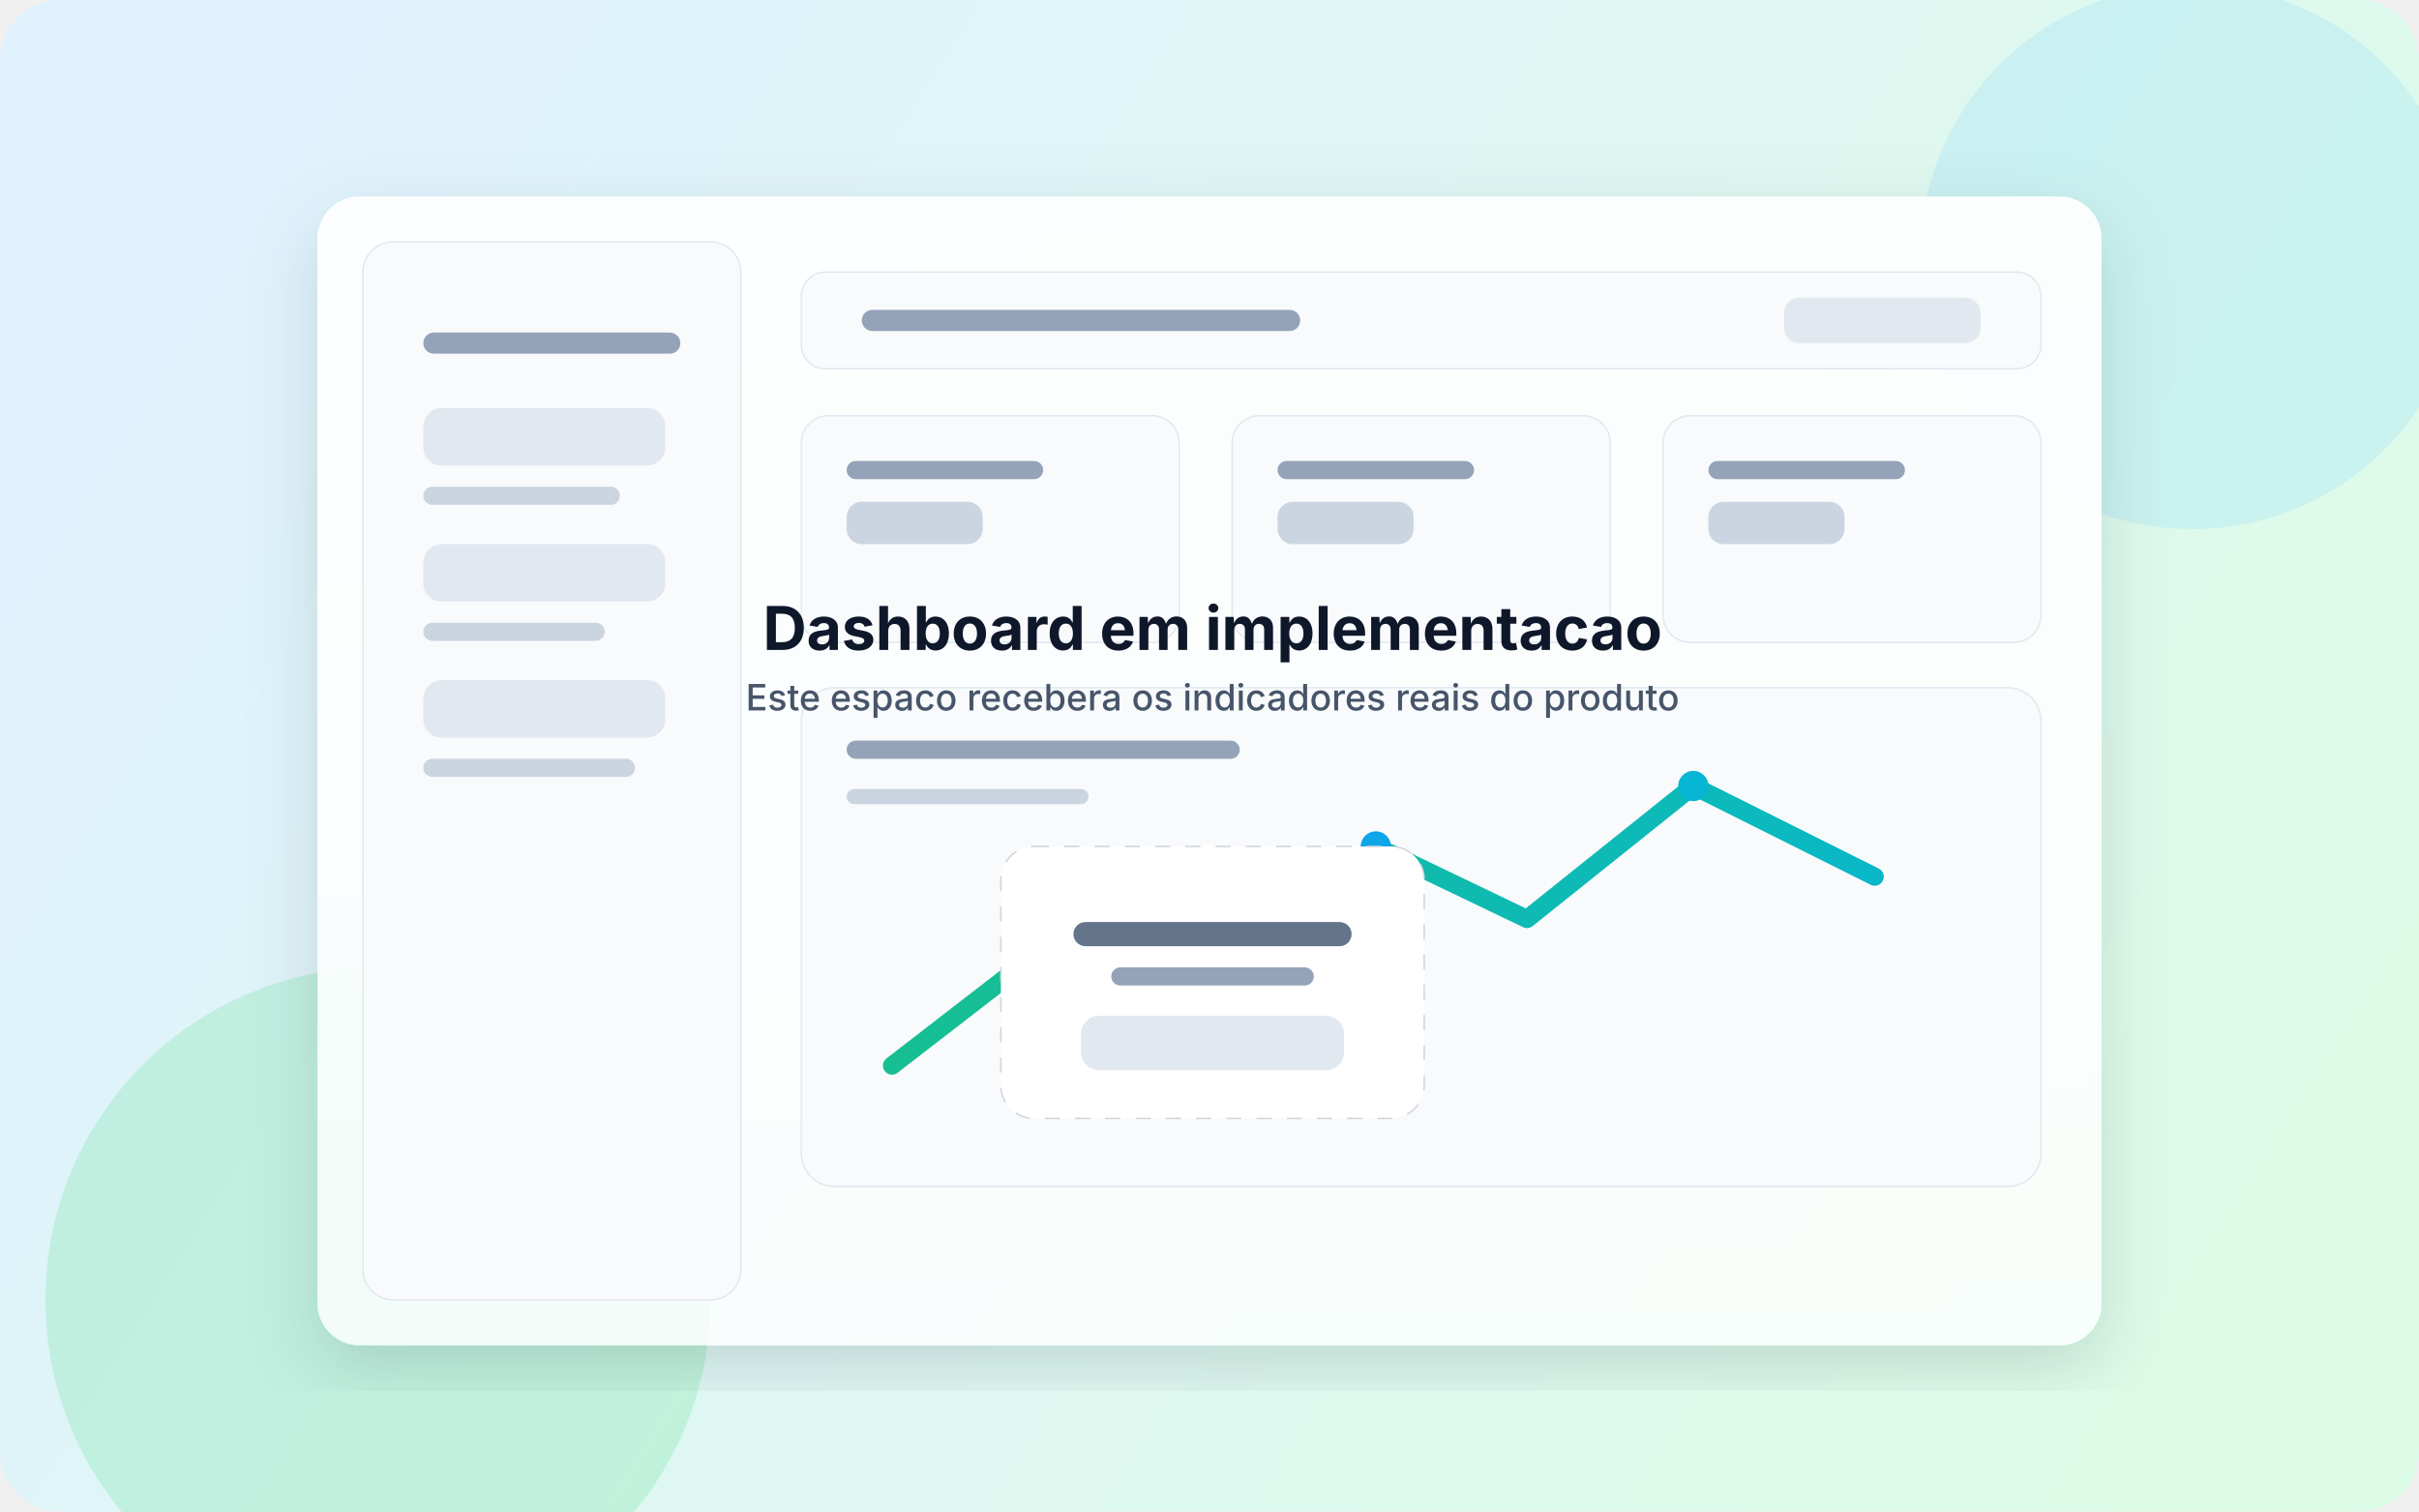
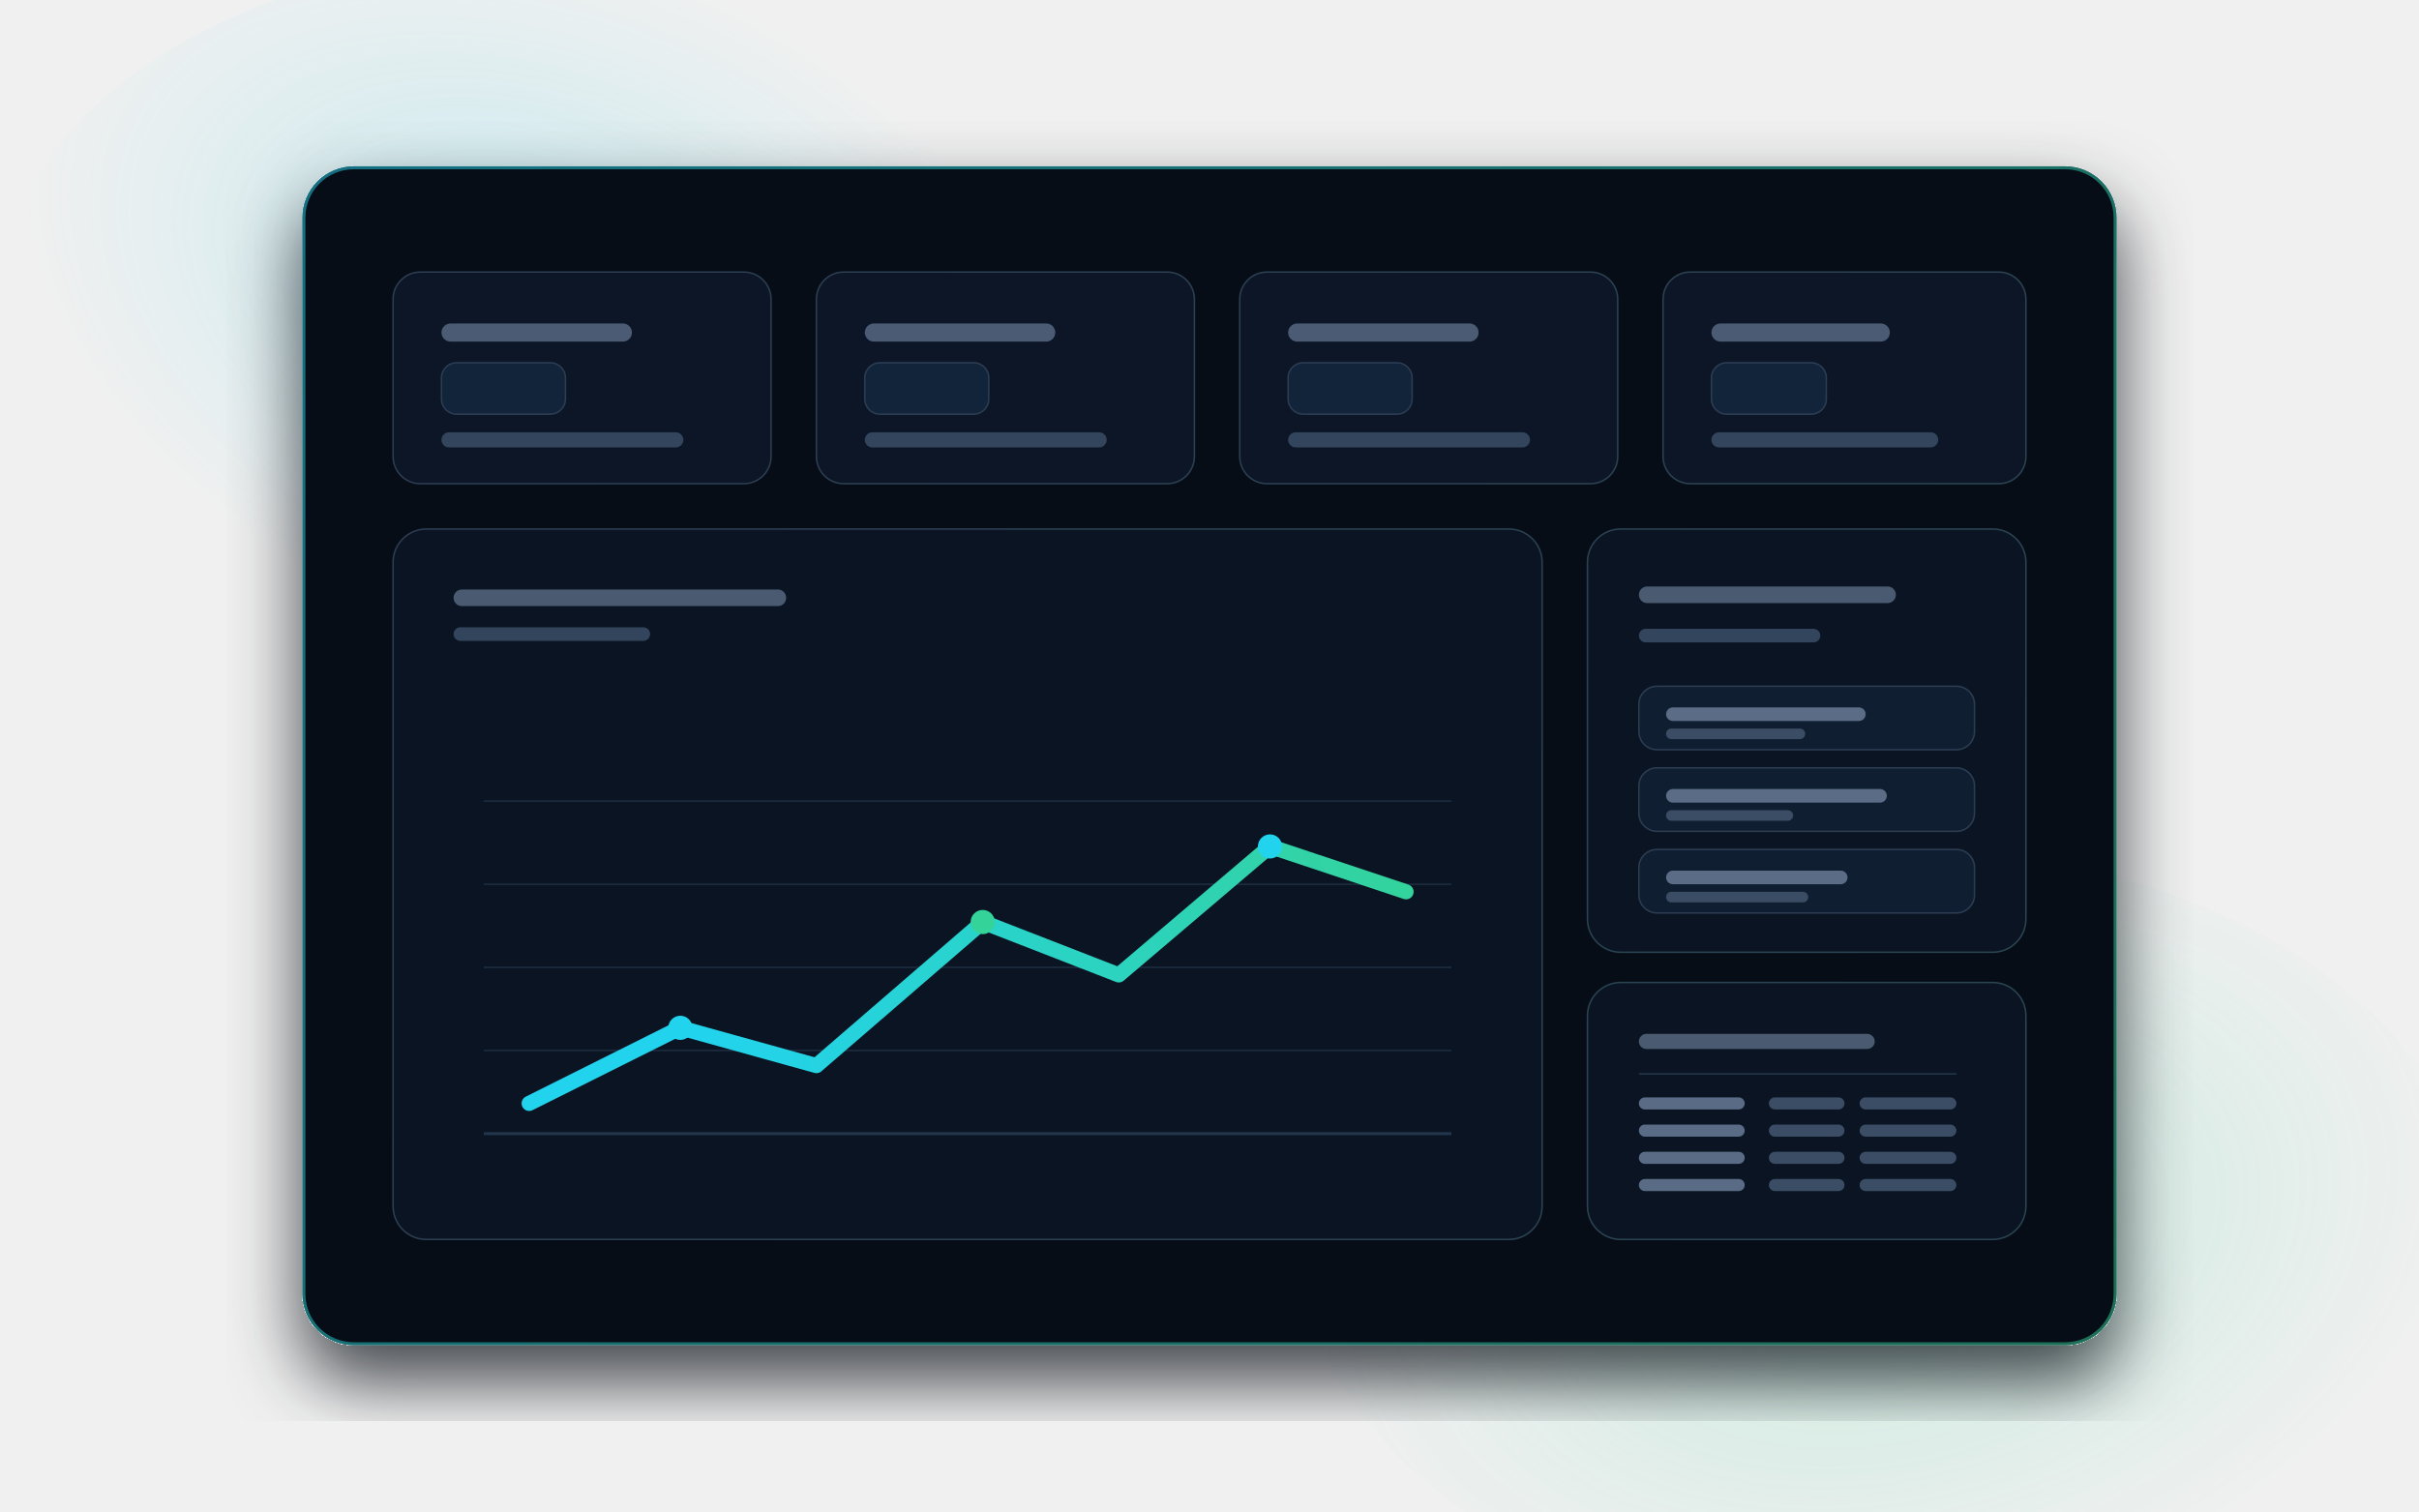
- <svg xmlns="http://www.w3.org/2000/svg" width="1600" height="1000" viewBox="0 0 1600 1000" fill="none" role="img" aria-labelledby="title desc">
+ <svg xmlns="http://www.w3.org/2000/svg" width="1600" height="1000" viewBox="0 0 1600 1000" fill="none">
  <defs>
-     <linearGradient id="bg" x1="120" y1="80" x2="1480" y2="940" gradientUnits="userSpaceOnUse">
-       <stop stop-color="#E0F2FE" />
-       <stop offset="1" stop-color="#DCFCE7" />
+     <linearGradient id="frameStroke" x1="220" y1="110" x2="1380" y2="890" gradientUnits="userSpaceOnUse">
+       <stop stop-color="#22D3EE" />
+       <stop offset="1" stop-color="#34D399" />
    </linearGradient>
-     <linearGradient id="panel" x1="800" y1="120" x2="800" y2="920" gradientUnits="userSpaceOnUse">
-       <stop stop-color="#FFFFFF" stop-opacity="0.95" />
-       <stop offset="1" stop-color="#FFFFFF" stop-opacity="0.8" />
+     <linearGradient id="cardStroke" x1="380" y1="220" x2="1220" y2="760" gradientUnits="userSpaceOnUse">
+       <stop stop-color="#2C3C52" />
+       <stop offset="1" stop-color="#2A4452" />
    </linearGradient>
-     <linearGradient id="accent" x1="320" y1="220" x2="1260" y2="780" gradientUnits="userSpaceOnUse">
-       <stop stop-color="#22C55E" />
-       <stop offset="1" stop-color="#06B6D4" />
+     <linearGradient id="chartLine" x1="460" y1="700" x2="930" y2="520" gradientUnits="userSpaceOnUse">
+       <stop stop-color="#22D3EE" />
+       <stop offset="1" stop-color="#34D399" />
    </linearGradient>
-     <filter id="shadow" x="160" y="100" width="1280" height="820" filterUnits="userSpaceOnUse" color-interpolation-filters="sRGB">
+     <radialGradient id="glowL" cx="0" cy="0" r="1" gradientUnits="userSpaceOnUse" gradientTransform="translate(360 200) rotate(22) scale(360 230)">
+       <stop stop-color="#22D3EE" stop-opacity="0.2" />
+       <stop offset="1" stop-color="#22D3EE" stop-opacity="0" />
+     </radialGradient>
+     <radialGradient id="glowR" cx="0" cy="0" r="1" gradientUnits="userSpaceOnUse" gradientTransform="translate(1250 820) rotate(-14) scale(390 260)">
+       <stop stop-color="#34D399" stop-opacity="0.2" />
+       <stop offset="1" stop-color="#34D399" stop-opacity="0" />
+     </radialGradient>
+     <filter id="softShadow" x="150" y="80" width="1300" height="860" filterUnits="userSpaceOnUse" color-interpolation-filters="sRGB">
      <feFlood flood-opacity="0" result="BackgroundImageFix" />
      <feColorMatrix in="SourceAlpha" type="matrix" values="0 0 0 0 0 0 0 0 0 0 0 0 0 0 0 0 0 0 127 0" result="hardAlpha" />
-       <feOffset dy="18" />
+       <feOffset dy="24" />
      <feGaussianBlur stdDeviation="24" />
      <feComposite in2="hardAlpha" operator="out" />
-       <feColorMatrix type="matrix" values="0 0 0 0 0.059 0 0 0 0 0.094 0 0 0 0 0.157 0 0 0 0.14 0" />
+       <feColorMatrix type="matrix" values="0 0 0 0 0.03 0 0 0 0 0.05 0 0 0 0 0.08 0 0 0 0.75 0" />
      <feBlend mode="normal" in2="BackgroundImageFix" result="effect1_dropShadow_1_1" />
      <feBlend mode="normal" in="SourceGraphic" in2="effect1_dropShadow_1_1" result="shape" />
    </filter>
  </defs>
-   <rect width="1600" height="1000" rx="40" fill="url(#bg)" />
-   <circle cx="1450" cy="170" r="180" fill="#7DD3FC" fill-opacity="0.2" />
-   <circle cx="250" cy="860" r="220" fill="#4ADE80" fill-opacity="0.2" />
-   <g filter="url(#shadow)">
-     <rect x="210" y="130" width="1180" height="760" rx="28" fill="url(#panel)" />
+   <ellipse cx="360" cy="200" rx="360" ry="230" fill="url(#glowL)" />
+   <ellipse cx="1250" cy="820" rx="390" ry="260" fill="url(#glowR)" />
+   <g filter="url(#softShadow)">
+     <rect x="200" y="110" width="1200" height="780" rx="34" fill="#070D16" />
+     <rect x="201" y="111" width="1198" height="778" rx="33" stroke="url(#frameStroke)" stroke-opacity="0.5" stroke-width="2" />
  </g>
-   <rect x="240" y="160" width="250" height="700" rx="20" fill="#F8FAFC" stroke="#E2E8F0" />
-   <rect x="280" y="220" width="170" height="14" rx="7" fill="#94A3B8" />
-   <rect x="280" y="270" width="160" height="38" rx="12" fill="#E2E8F0" />
-   <rect x="280" y="322" width="130" height="12" rx="6" fill="#CBD5E1" />
-   <rect x="280" y="360" width="160" height="38" rx="12" fill="#E2E8F0" />
-   <rect x="280" y="412" width="120" height="12" rx="6" fill="#CBD5E1" />
-   <rect x="280" y="450" width="160" height="38" rx="12" fill="#E2E8F0" />
-   <rect x="280" y="502" width="140" height="12" rx="6" fill="#CBD5E1" />
-   <rect x="530" y="180" width="820" height="64" rx="16" fill="#F8FAFC" stroke="#E2E8F0" />
-   <rect x="570" y="205" width="290" height="14" rx="7" fill="#94A3B8" />
-   <rect x="1180" y="197" width="130" height="30" rx="10" fill="#E2E8F0" />
-   <rect x="530" y="275" width="250" height="150" rx="18" fill="#F8FAFC" stroke="#E2E8F0" />
-   <rect x="560" y="305" width="130" height="12" rx="6" fill="#94A3B8" />
-   <rect x="560" y="332" width="90" height="28" rx="10" fill="#CBD5E1" />
-   <rect x="815" y="275" width="250" height="150" rx="18" fill="#F8FAFC" stroke="#E2E8F0" />
-   <rect x="845" y="305" width="130" height="12" rx="6" fill="#94A3B8" />
-   <rect x="845" y="332" width="90" height="28" rx="10" fill="#CBD5E1" />
-   <rect x="1100" y="275" width="250" height="150" rx="18" fill="#F8FAFC" stroke="#E2E8F0" />
-   <rect x="1130" y="305" width="130" height="12" rx="6" fill="#94A3B8" />
-   <rect x="1130" y="332" width="90" height="28" rx="10" fill="#CBD5E1" />
-   <rect x="530" y="455" width="820" height="330" rx="22" fill="#F8FAFC" stroke="#E2E8F0" />
-   <rect x="560" y="490" width="260" height="12" rx="6" fill="#94A3B8" />
-   <rect x="560" y="522" width="160" height="10" rx="5" fill="#CBD5E1" />
-   <path d="M590 705L700 620L790 665L910 560L1010 608L1120 520L1240 580" stroke="url(#accent)" stroke-width="12" stroke-linecap="round" stroke-linejoin="round" />
-   <circle cx="700" cy="620" r="10" fill="#16A34A" />
-   <circle cx="910" cy="560" r="10" fill="#0EA5E9" />
-   <circle cx="1120" cy="520" r="10" fill="#06B6D4" />
-   <rect x="662" y="560" width="280" height="180" rx="22" fill="#FFFFFF" stroke="#D1D5DB" stroke-dasharray="10 10" />
-   <rect x="710" y="610" width="184" height="16" rx="8" fill="#64748B" />
-   <rect x="735" y="640" width="134" height="12" rx="6" fill="#94A3B8" />
-   <rect x="715" y="672" width="174" height="36" rx="12" fill="#E2E8F0" />
-   <text x="802" y="430" text-anchor="middle" fill="#0F172A" font-family="Inter, Segoe UI, sans-serif" font-size="40" font-weight="700">
-     Dashboard em implementacao
-   </text>
-   <text x="802" y="470" text-anchor="middle" fill="#475569" font-family="Inter, Segoe UI, sans-serif" font-size="24" font-weight="500">
-     Este espaco recebera os indicadores reais do produto
-   </text>
+   <rect x="260" y="180" width="250" height="140" rx="18" fill="#0C1626" stroke="url(#cardStroke)" />
+   <rect x="292" y="214" width="126" height="12" rx="6" fill="#4A5B73" />
+   <rect x="292" y="240" width="82" height="34" rx="10" fill="#12243A" stroke="#2C3C52" />
+   <rect x="292" y="286" width="160" height="10" rx="5" fill="#33455C" />
+   <rect x="540" y="180" width="250" height="140" rx="18" fill="#0C1626" stroke="url(#cardStroke)" />
+   <rect x="572" y="214" width="126" height="12" rx="6" fill="#4A5B73" />
+   <rect x="572" y="240" width="82" height="34" rx="10" fill="#12243A" stroke="#2C3C52" />
+   <rect x="572" y="286" width="160" height="10" rx="5" fill="#33455C" />
+   <rect x="820" y="180" width="250" height="140" rx="18" fill="#0C1626" stroke="url(#cardStroke)" />
+   <rect x="852" y="214" width="126" height="12" rx="6" fill="#4A5B73" />
+   <rect x="852" y="240" width="82" height="34" rx="10" fill="#12243A" stroke="#2C3C52" />
+   <rect x="852" y="286" width="160" height="10" rx="5" fill="#33455C" />
+   <rect x="1100" y="180" width="240" height="140" rx="18" fill="#0C1626" stroke="url(#cardStroke)" />
+   <rect x="1132" y="214" width="118" height="12" rx="6" fill="#4A5B73" />
+   <rect x="1132" y="240" width="76" height="34" rx="10" fill="#12243A" stroke="#2C3C52" />
+   <rect x="1132" y="286" width="150" height="10" rx="5" fill="#33455C" />
+   <rect x="260" y="350" width="760" height="470" rx="22" fill="#0A1422" stroke="url(#cardStroke)" />
+   <rect x="300" y="390" width="220" height="11" rx="5.5" fill="#4A5A71" />
+   <rect x="300" y="415" width="130" height="9" rx="4.5" fill="#33455C" />
+   <line x1="320" y1="750" x2="960" y2="750" stroke="#22354A" stroke-width="2" />
+   <line x1="320" y1="695" x2="960" y2="695" stroke="#1C2D40" stroke-width="1" />
+   <line x1="320" y1="640" x2="960" y2="640" stroke="#1C2D40" stroke-width="1" />
+   <line x1="320" y1="585" x2="960" y2="585" stroke="#1C2D40" stroke-width="1" />
+   <line x1="320" y1="530" x2="960" y2="530" stroke="#1C2D40" stroke-width="1" />
+   <path d="M350 730L450 680L540 705L650 610L740 645L840 560L930 590" stroke="url(#chartLine)" stroke-width="10" stroke-linecap="round" stroke-linejoin="round" />
+   <circle cx="450" cy="680" r="8" fill="#22D3EE" />
+   <circle cx="650" cy="610" r="8" fill="#34D399" />
+   <circle cx="840" cy="560" r="8" fill="#22D3EE" />
+   <rect x="1050" y="350" width="290" height="280" rx="22" fill="#0A1422" stroke="url(#cardStroke)" />
+   <rect x="1084" y="388" width="170" height="11" rx="5.5" fill="#4A5A71" />
+   <rect x="1084" y="416" width="120" height="9" rx="4.5" fill="#33455C" />
+   <rect x="1084" y="454" width="222" height="42" rx="12" fill="#0F1F31" stroke="#2C3C52" />
+   <rect x="1102" y="468" width="132" height="9" rx="4.5" fill="#5B6D86" />
+   <rect x="1102" y="482" width="92" height="7" rx="3.5" fill="#3B4D64" />
+   <rect x="1084" y="508" width="222" height="42" rx="12" fill="#0F1F31" stroke="#2C3C52" />
+   <rect x="1102" y="522" width="146" height="9" rx="4.5" fill="#5B6D86" />
+   <rect x="1102" y="536" width="84" height="7" rx="3.5" fill="#3B4D64" />
+   <rect x="1084" y="562" width="222" height="42" rx="12" fill="#0F1F31" stroke="#2C3C52" />
+   <rect x="1102" y="576" width="120" height="9" rx="4.5" fill="#5B6D86" />
+   <rect x="1102" y="590" width="94" height="7" rx="3.5" fill="#3B4D64" />
+   <rect x="1050" y="650" width="290" height="170" rx="22" fill="#0A1422" stroke="url(#cardStroke)" />
+   <rect x="1084" y="684" width="156" height="10" rx="5" fill="#4A5A71" />
+   <rect x="1084" y="710" width="210" height="1" fill="#23364A" />
+   <rect x="1084" y="726" width="70" height="8" rx="4" fill="#5A6C85" />
+   <rect x="1170" y="726" width="50" height="8" rx="4" fill="#3B4D64" />
+   <rect x="1230" y="726" width="64" height="8" rx="4" fill="#3B4D64" />
+   <rect x="1084" y="744" width="70" height="8" rx="4" fill="#5A6C85" />
+   <rect x="1170" y="744" width="50" height="8" rx="4" fill="#3B4D64" />
+   <rect x="1230" y="744" width="64" height="8" rx="4" fill="#3B4D64" />
+   <rect x="1084" y="762" width="70" height="8" rx="4" fill="#5A6C85" />
+   <rect x="1170" y="762" width="50" height="8" rx="4" fill="#3B4D64" />
+   <rect x="1230" y="762" width="64" height="8" rx="4" fill="#3B4D64" />
+   <rect x="1084" y="780" width="70" height="8" rx="4" fill="#5A6C85" />
+   <rect x="1170" y="780" width="50" height="8" rx="4" fill="#3B4D64" />
+   <rect x="1230" y="780" width="64" height="8" rx="4" fill="#3B4D64" />
</svg>
